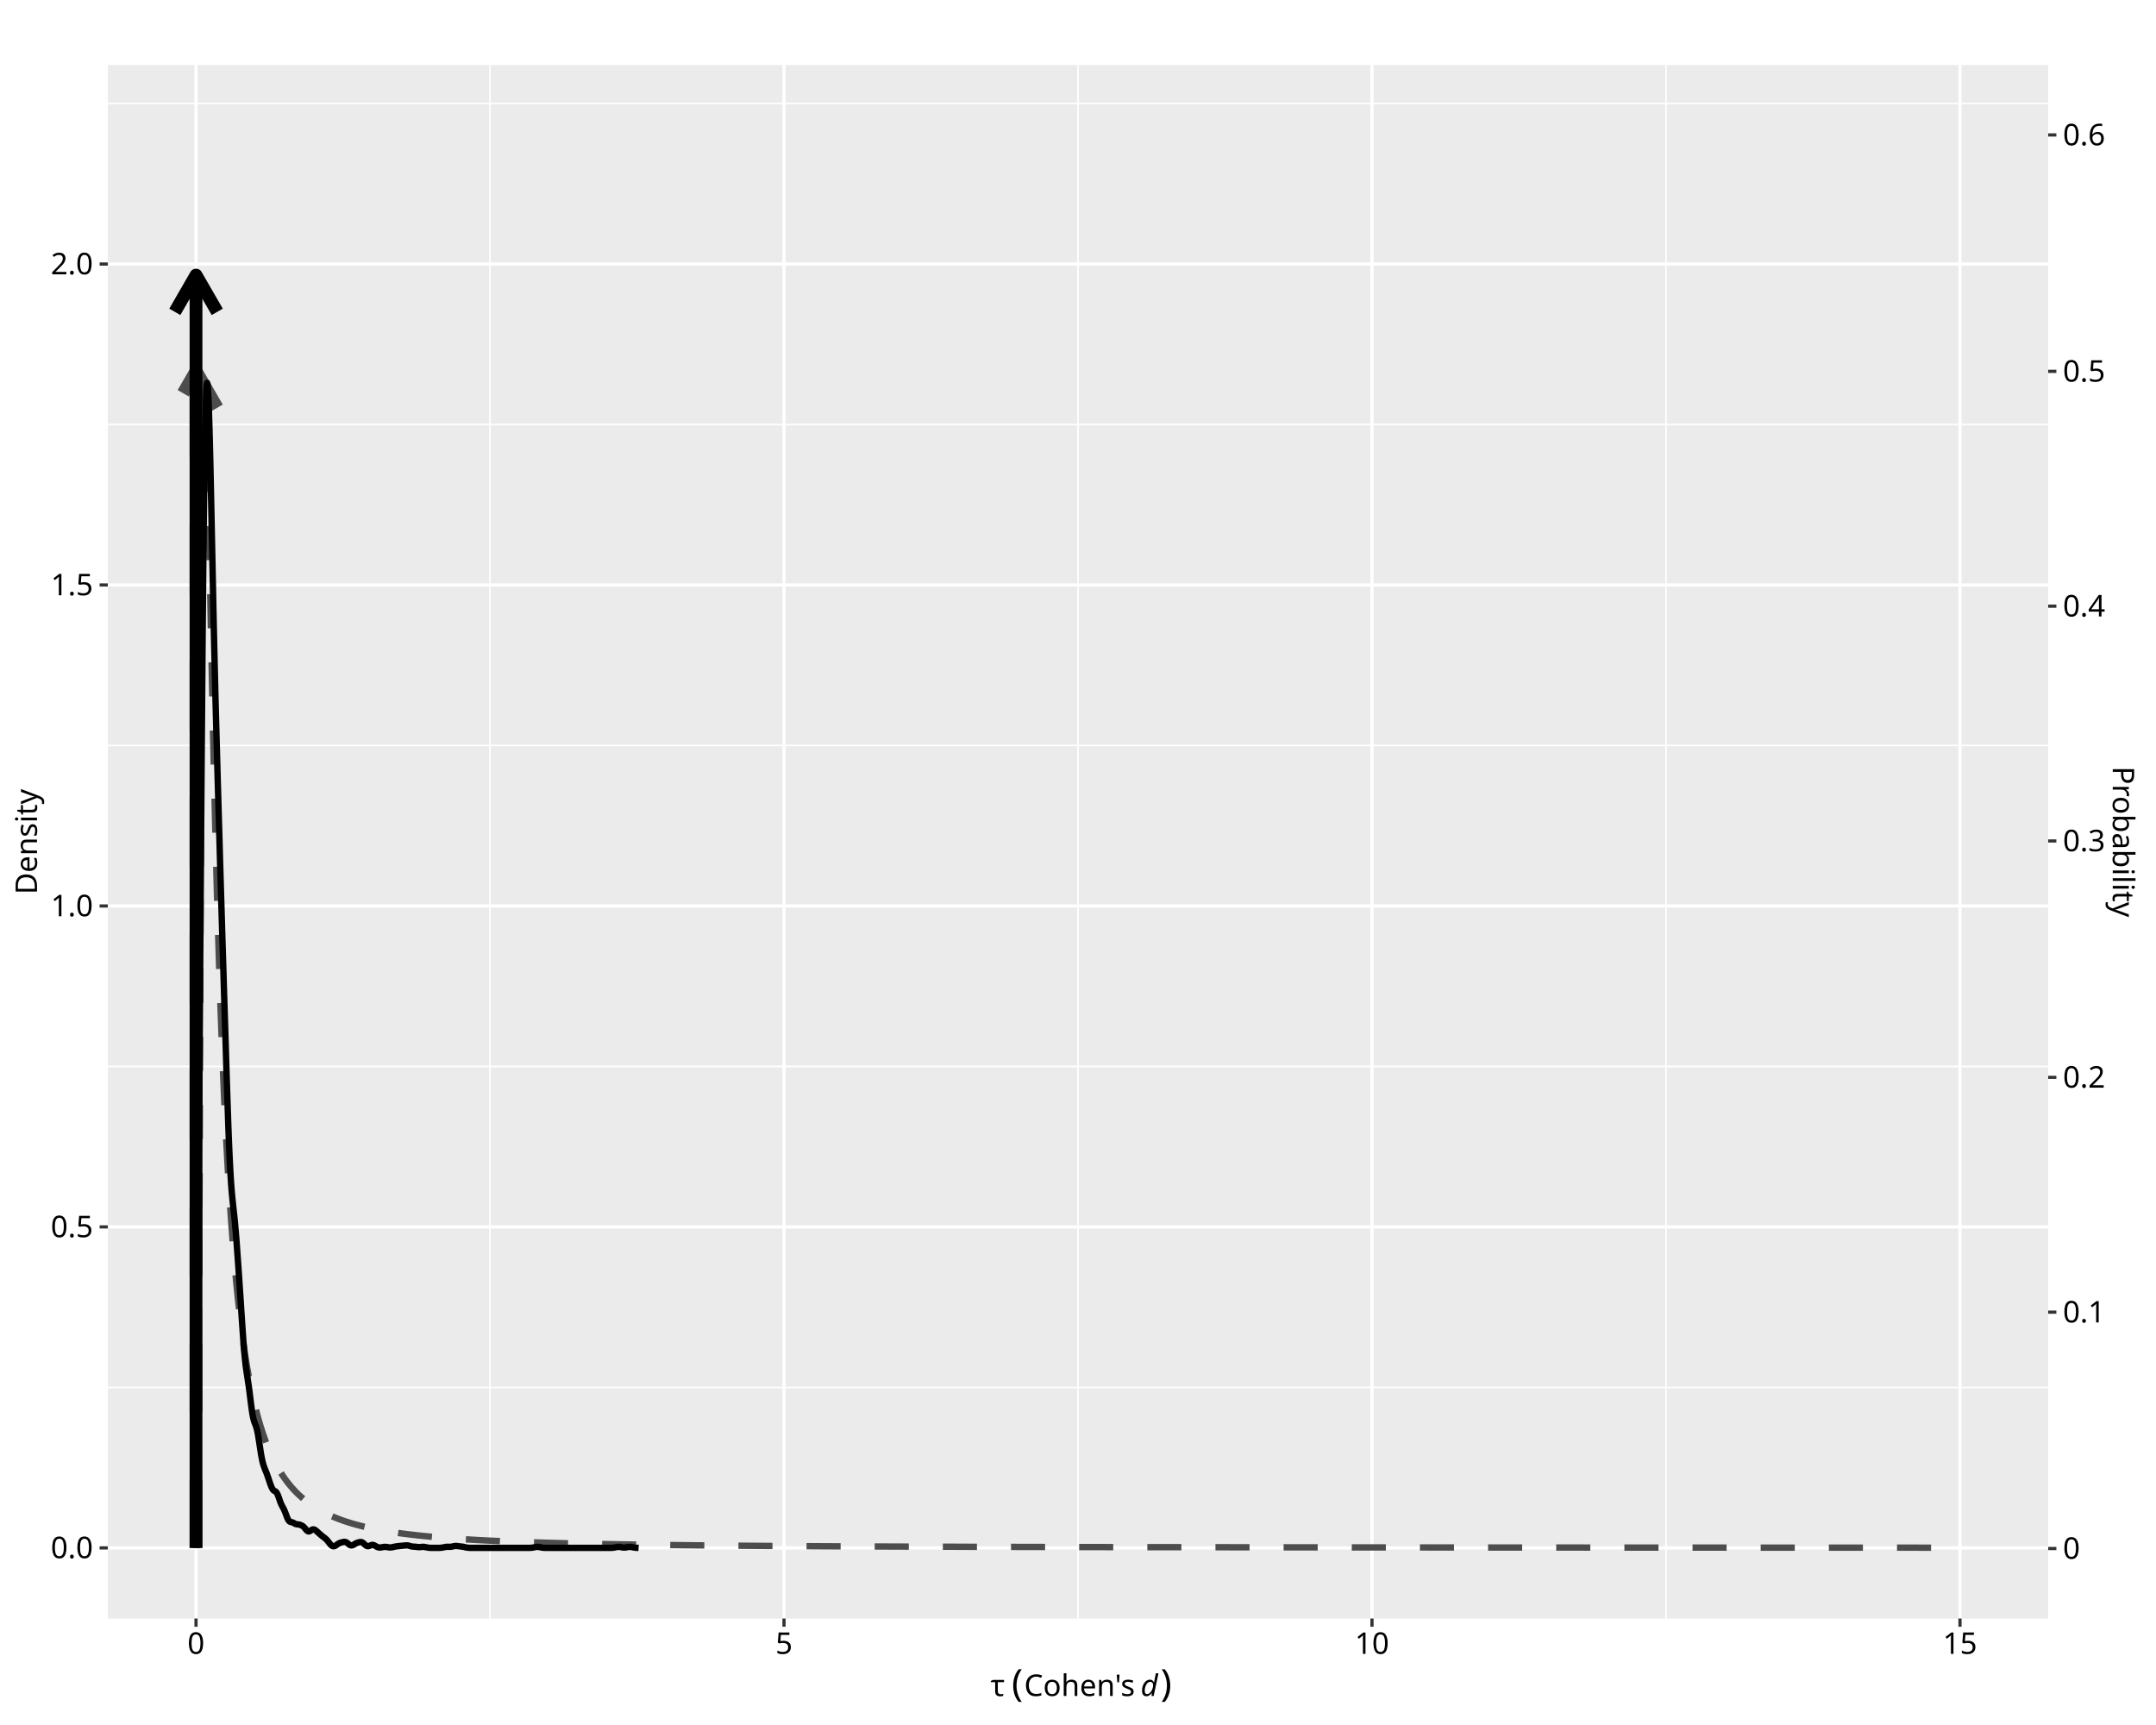
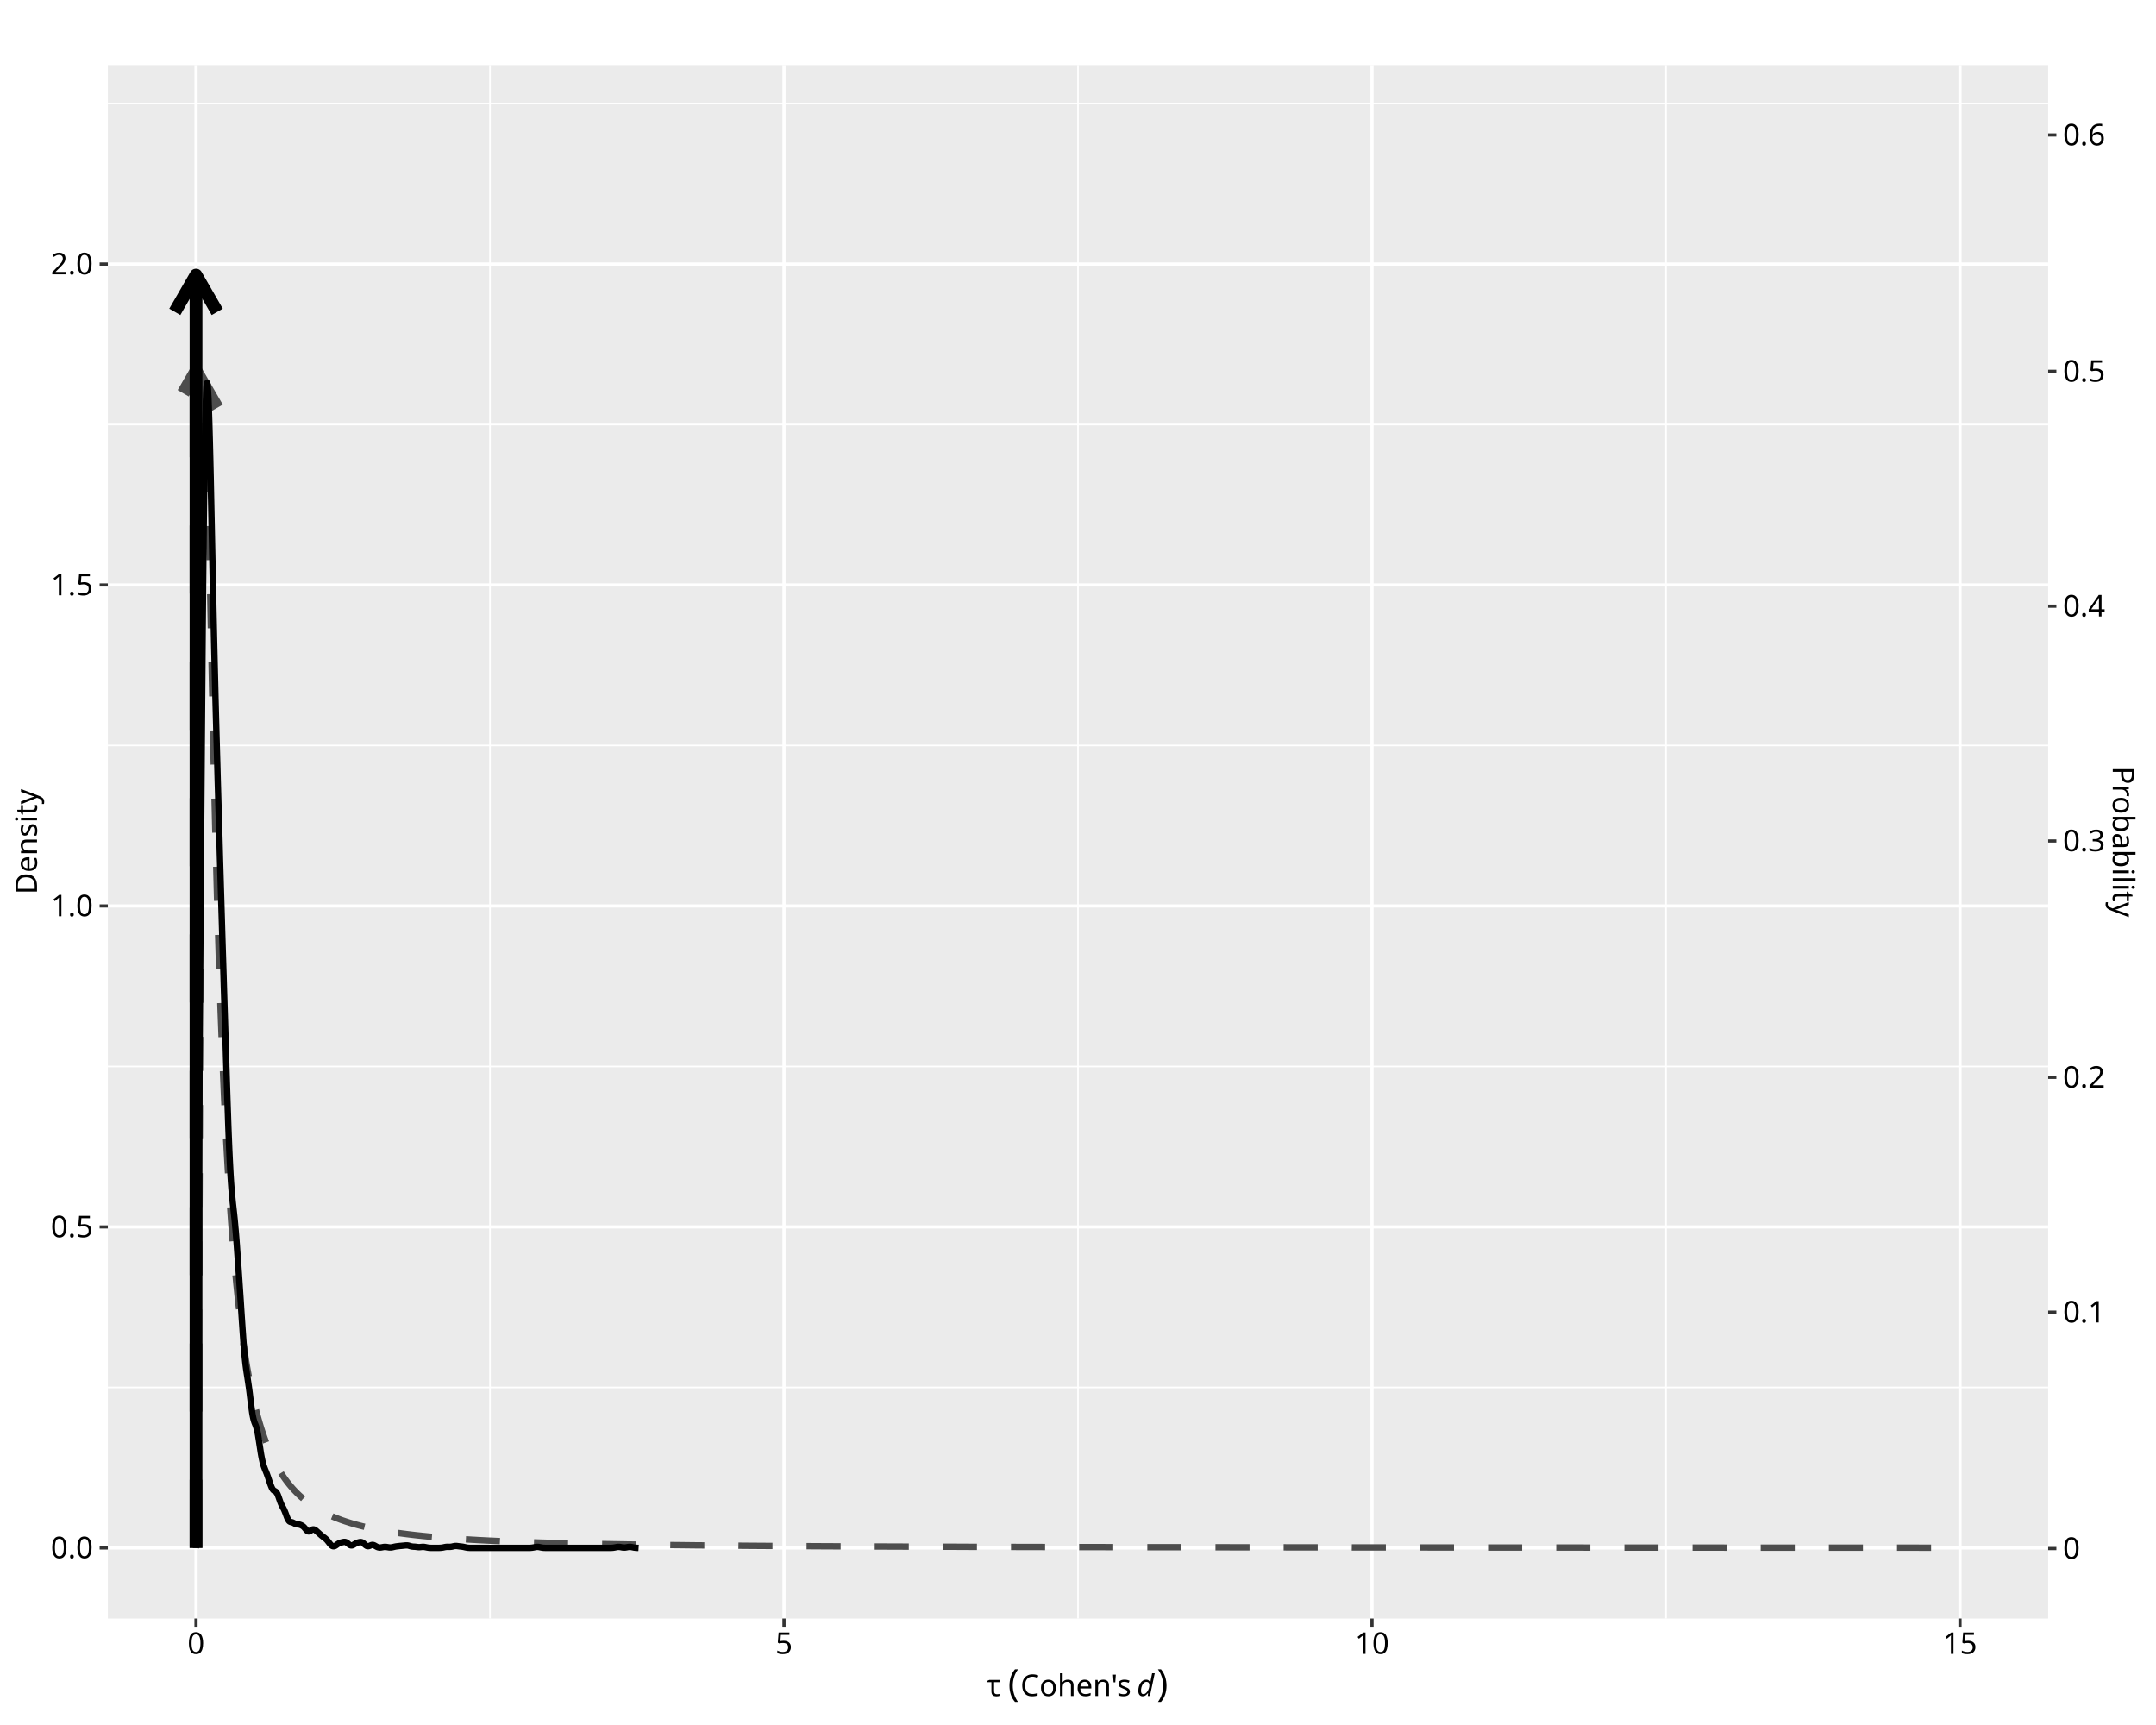
<svg xmlns="http://www.w3.org/2000/svg" class="svglite" data-engine-version="2.0" width="720.00pt" height="576.00pt" viewBox="0 0 720.00 576.00">
  <defs>
    <style type="text/css">
    .svglite line, .svglite polyline, .svglite polygon, .svglite path, .svglite rect, .svglite circle {
      fill: none;
      stroke: #000000;
      stroke-linecap: round;
      stroke-linejoin: round;
      stroke-miterlimit: 10.00;
    }
  </style>
  </defs>
  <rect width="100%" height="100%" style="stroke: none; fill: #FFFFFF;" />
  <defs>
    <clipPath id="cpMC4wMHw3MjAuMDB8MC4wMHw1NzYuMDA=">
      <rect x="0.00" y="0.00" width="720.00" height="576.00" />
    </clipPath>
  </defs>
  <g clip-path="url(#cpMC4wMHw3MjAuMDB8MC4wMHw1NzYuMDA=)">
    <rect x="0.00" y="0.00" width="720.00" height="576.00" style="stroke-width: 1.07; stroke: #FFFFFF; fill: #FFFFFF;" />
  </g>
  <defs>
    <clipPath id="cpMzYuMDF8NjgzLjk5fDIxLjcxfDU0MC40NA==">
      <rect x="36.01" y="21.71" width="647.98" height="518.73" />
    </clipPath>
  </defs>
  <g clip-path="url(#cpMzYuMDF8NjgzLjk5fDIxLjcxfDU0MC40NA==)">
    <rect x="36.01" y="21.71" width="647.98" height="518.73" style="stroke-width: 1.07; stroke: none; fill: #EBEBEB;" />
    <polyline points="36.01,463.27 683.99,463.27 " style="stroke-width: 0.53; stroke: #FFFFFF; stroke-linecap: butt;" />
    <polyline points="36.01,356.10 683.99,356.10 " style="stroke-width: 0.53; stroke: #FFFFFF; stroke-linecap: butt;" />
    <polyline points="36.01,248.92 683.99,248.92 " style="stroke-width: 0.53; stroke: #FFFFFF; stroke-linecap: butt;" />
    <polyline points="36.01,141.75 683.99,141.75 " style="stroke-width: 0.53; stroke: #FFFFFF; stroke-linecap: butt;" />
    <polyline points="36.01,34.57 683.99,34.57 " style="stroke-width: 0.53; stroke: #FFFFFF; stroke-linecap: butt;" />
    <polyline points="163.64,540.44 163.64,21.71 " style="stroke-width: 0.53; stroke: #FFFFFF; stroke-linecap: butt;" />
    <polyline points="360.00,540.44 360.00,21.71 " style="stroke-width: 0.53; stroke: #FFFFFF; stroke-linecap: butt;" />
    <polyline points="556.36,540.44 556.36,21.71 " style="stroke-width: 0.53; stroke: #FFFFFF; stroke-linecap: butt;" />
    <polyline points="36.01,516.86 683.99,516.86 " style="stroke-width: 1.07; stroke: #FFFFFF; stroke-linecap: butt;" />
    <polyline points="36.01,409.68 683.99,409.68 " style="stroke-width: 1.07; stroke: #FFFFFF; stroke-linecap: butt;" />
    <polyline points="36.01,302.51 683.99,302.51 " style="stroke-width: 1.07; stroke: #FFFFFF; stroke-linecap: butt;" />
    <polyline points="36.01,195.33 683.99,195.33 " style="stroke-width: 1.07; stroke: #FFFFFF; stroke-linecap: butt;" />
    <polyline points="36.01,88.16 683.99,88.16 " style="stroke-width: 1.07; stroke: #FFFFFF; stroke-linecap: butt;" />
    <polyline points="65.46,540.44 65.46,21.71 " style="stroke-width: 1.07; stroke: #FFFFFF; stroke-linecap: butt;" />
    <polyline points="261.82,540.44 261.82,21.71 " style="stroke-width: 1.07; stroke: #FFFFFF; stroke-linecap: butt;" />
    <polyline points="458.18,540.44 458.18,21.71 " style="stroke-width: 1.07; stroke: #FFFFFF; stroke-linecap: butt;" />
    <polyline points="654.54,540.44 654.54,21.71 " style="stroke-width: 1.07; stroke: #FFFFFF; stroke-linecap: butt;" />
    <polyline points="65.46,516.86 65.46,516.86 66.05,513.72 66.64,397.95 67.22,235.17 67.81,151.04 68.40,130.08 68.98,141.49 69.57,166.61 70.16,196.04 70.74,225.44 71.33,252.95 71.92,277.91 72.50,300.21 73.09,319.98 73.68,337.48 74.26,352.94 74.85,366.64 75.44,378.79 76.03,389.60 76.61,399.24 77.20,407.86 77.79,415.60 78.37,422.57 78.96,428.86 79.55,434.56 80.13,439.73 80.72,444.44 81.31,448.74 81.89,452.67 82.48,456.28 83.07,459.59 83.65,462.64 84.24,465.46 84.83,468.07 85.41,470.48 86.00,472.72 86.59,474.81 87.17,476.75 87.76,478.56 88.35,480.25 88.93,481.84 89.52,483.32 90.11,484.71 90.69,486.02 91.28,487.25 91.87,488.40 92.45,489.49 93.04,490.52 93.63,491.50 94.21,492.42 94.80,493.29 95.39,494.12 95.97,494.90 96.56,495.64 97.15,496.35 97.73,497.02 98.32,497.66 98.91,498.27 99.49,498.85 100.08,499.41 100.67,499.93 101.25,500.44 101.84,500.92 102.43,501.39 103.01,501.83 103.60,502.25 104.19,502.66 104.77,503.05 105.36,503.42 105.95,503.78 106.53,504.12 107.12,504.46 107.71,504.77 108.29,505.08 108.88,505.37 109.47,505.66 110.05,505.93 110.64,506.20 111.23,506.45 111.81,506.70 112.40,506.93 112.99,507.16 113.57,507.38 114.16,507.60 114.75,507.80 115.33,508.00 115.92,508.19 116.51,508.38 117.09,508.56 117.68,508.74 118.27,508.91 118.85,509.07 119.44,509.23 120.03,509.38 120.61,509.53 121.20,509.68 121.79,509.82 122.37,509.96 122.96,510.09 123.55,510.22 124.14,510.34 124.72,510.47 125.31,510.59 125.90,510.70 126.48,510.81 127.07,510.92 127.66,511.03 128.24,511.13 128.83,511.23 129.42,511.33 130.00,511.43 130.59,511.52 131.18,511.61 131.76,511.70 132.35,511.78 132.94,511.87 133.52,511.95 134.11,512.03 134.70,512.11 135.28,512.18 135.87,512.26 136.46,512.33 137.04,512.40 137.63,512.47 138.22,512.54 138.80,512.61 139.39,512.67 139.98,512.73 140.56,512.79 141.15,512.86 141.74,512.91 142.32,512.97 142.91,513.03 143.50,513.08 144.08,513.14 144.67,513.19 145.26,513.24 145.84,513.29 146.43,513.34 147.02,513.39 147.60,513.44 148.19,513.49 148.78,513.53 149.36,513.58 149.95,513.62 150.54,513.66 151.12,513.70 151.71,513.75 152.30,513.79 152.88,513.83 153.47,513.87 154.06,513.90 154.64,513.94 155.23,513.98 155.82,514.01 156.40,514.05 156.99,514.08 157.58,514.12 158.16,514.15 158.75,514.18 159.34,514.22 159.92,514.25 160.51,514.28 161.10,514.31 161.68,514.34 162.27,514.37 162.86,514.40 163.44,514.43 164.03,514.46 164.62,514.48 165.20,514.51 165.79,514.54 166.38,514.56 166.96,514.59 167.55,514.61 168.14,514.64 168.72,514.66 169.31,514.69 169.90,514.71 170.48,514.73 171.07,514.76 171.66,514.78 172.25,514.80 172.83,514.82 173.42,514.84 174.01,514.87 174.59,514.89 175.18,514.91 175.77,514.93 176.35,514.95 176.94,514.97 177.53,514.99 178.11,515.00 178.70,515.02 179.29,515.04 179.87,515.06 180.46,515.08 181.05,515.10 181.63,515.11 182.22,515.13 182.81,515.15 183.39,515.16 183.98,515.18 184.57,515.20 185.15,515.21 185.74,515.23 186.33,515.24 186.91,515.26 187.50,515.27 188.09,515.29 188.67,515.30 189.26,515.32 189.85,515.33 190.43,515.34 191.02,515.36 191.61,515.37 192.19,515.39 192.78,515.40 193.37,515.41 193.95,515.42 194.54,515.44 195.13,515.45 195.71,515.46 196.30,515.47 196.89,515.49 197.47,515.50 198.06,515.51 198.65,515.52 199.23,515.53 199.82,515.54 200.41,515.56 200.99,515.57 201.58,515.58 202.17,515.59 202.75,515.60 203.34,515.61 203.93,515.62 204.51,515.63 205.10,515.64 205.69,515.65 206.27,515.66 206.86,515.67 207.45,515.68 208.03,515.69 208.62,515.70 209.21,515.71 209.79,515.72 210.38,515.73 210.97,515.73 211.55,515.74 212.14,515.75 212.73,515.76 213.31,515.77 213.90,515.78 214.49,515.79 215.07,515.79 215.66,515.80 216.25,515.81 216.83,515.82 217.42,515.83 218.01,515.83 218.60,515.84 219.18,515.85 219.77,515.86 220.36,515.86 220.94,515.87 221.53,515.88 222.12,515.89 222.70,515.89 223.29,515.90 223.88,515.91 224.46,515.91 225.05,515.92 225.64,515.93 226.22,515.93 226.81,515.94 227.40,515.95 227.98,515.95 228.57,515.96 229.16,515.97 229.74,515.97 230.33,515.98 230.92,515.99 231.50,515.99 232.09,516.00 232.68,516.00 233.26,516.01 233.85,516.01 234.44,516.02 235.02,516.03 235.61,516.03 236.20,516.04 236.78,516.04 237.37,516.05 237.96,516.05 238.54,516.06 239.13,516.06 239.72,516.07 240.30,516.08 240.89,516.08 241.48,516.09 242.06,516.09 242.65,516.10 243.24,516.10 243.82,516.11 244.41,516.11 245.00,516.11 245.58,516.12 246.17,516.12 246.76,516.13 247.34,516.13 247.93,516.14 248.52,516.14 249.10,516.15 249.69,516.15 250.28,516.16 250.86,516.16 251.45,516.16 252.04,516.17 252.62,516.17 253.21,516.18 253.80,516.18 254.38,516.19 254.97,516.19 255.56,516.19 256.14,516.20 256.73,516.20 257.32,516.21 257.90,516.21 258.49,516.21 259.08,516.22 259.66,516.22 260.25,516.23 260.84,516.23 261.42,516.23 262.01,516.24 262.60,516.24 263.18,516.24 263.77,516.25 264.36,516.25 264.94,516.25 265.53,516.26 266.12,516.26 266.71,516.26 267.29,516.27 267.88,516.27 268.47,516.27 269.05,516.28 269.64,516.28 270.23,516.28 270.81,516.29 271.40,516.29 271.99,516.29 272.57,516.30 273.16,516.30 273.75,516.30 274.33,516.31 274.92,516.31 275.51,516.31 276.09,516.32 276.68,516.32 277.27,516.32 277.85,516.32 278.44,516.33 279.03,516.33 279.61,516.33 280.20,516.34 280.79,516.34 281.37,516.34 281.96,516.34 282.55,516.35 283.13,516.35 283.72,516.35 284.31,516.36 284.89,516.36 285.48,516.36 286.07,516.36 286.65,516.37 287.24,516.37 287.83,516.37 288.41,516.37 289.00,516.38 289.59,516.38 290.17,516.38 290.76,516.38 291.35,516.39 291.93,516.39 292.52,516.39 293.11,516.39 293.69,516.40 294.28,516.40 294.87,516.40 295.45,516.40 296.04,516.40 296.63,516.41 297.21,516.41 297.80,516.41 298.39,516.41 298.97,516.42 299.56,516.42 300.15,516.42 300.73,516.42 301.32,516.42 301.91,516.43 302.49,516.43 303.08,516.43 303.67,516.43 304.25,516.43 304.84,516.44 305.43,516.44 306.01,516.44 306.60,516.44 307.19,516.45 307.77,516.45 308.36,516.45 308.95,516.45 309.53,516.45 310.12,516.45 310.71,516.46 311.29,516.46 311.88,516.46 312.47,516.46 313.05,516.46 313.64,516.47 314.23,516.47 314.82,516.47 315.40,516.47 315.99,516.47 316.58,516.48 317.16,516.48 317.75,516.48 318.34,516.48 318.92,516.48 319.51,516.48 320.10,516.49 320.68,516.49 321.27,516.49 321.86,516.49 322.44,516.49 323.03,516.49 323.62,516.50 324.20,516.50 324.79,516.50 325.38,516.50 325.96,516.50 326.55,516.50 327.14,516.51 327.72,516.51 328.31,516.51 328.90,516.51 329.48,516.51 330.07,516.51 330.66,516.51 331.24,516.52 331.83,516.52 332.42,516.52 333.00,516.52 333.59,516.52 334.18,516.52 334.76,516.52 335.35,516.53 335.94,516.53 336.52,516.53 337.11,516.53 337.70,516.53 338.28,516.53 338.87,516.53 339.46,516.54 340.04,516.54 340.63,516.54 341.22,516.54 341.80,516.54 342.39,516.54 342.98,516.54 343.56,516.55 344.15,516.55 344.74,516.55 345.32,516.55 345.91,516.55 346.50,516.55 347.08,516.55 347.67,516.55 348.26,516.56 348.84,516.56 349.43,516.56 350.02,516.56 350.60,516.56 351.19,516.56 351.78,516.56 352.36,516.56 352.95,516.57 353.54,516.57 354.12,516.57 354.71,516.57 355.30,516.57 355.88,516.57 356.47,516.57 357.06,516.57 357.64,516.57 358.23,516.58 358.82,516.58 359.40,516.58 359.99,516.58 360.58,516.58 361.17,516.58 361.75,516.58 362.34,516.58 362.93,516.58 363.51,516.59 364.10,516.59 364.69,516.59 365.27,516.59 365.86,516.59 366.45,516.59 367.03,516.59 367.62,516.59 368.21,516.59 368.79,516.59 369.38,516.60 369.97,516.60 370.55,516.60 371.14,516.60 371.73,516.60 372.31,516.60 372.90,516.60 373.49,516.60 374.07,516.60 374.66,516.60 375.25,516.61 375.83,516.61 376.42,516.61 377.01,516.61 377.59,516.61 378.18,516.61 378.77,516.61 379.35,516.61 379.94,516.61 380.53,516.61 381.11,516.61 381.70,516.62 382.29,516.62 382.87,516.62 383.46,516.62 384.05,516.62 384.63,516.62 385.22,516.62 385.81,516.62 386.39,516.62 386.98,516.62 387.57,516.62 388.15,516.63 388.74,516.63 389.33,516.63 389.91,516.63 390.50,516.63 391.09,516.63 391.67,516.63 392.26,516.63 392.85,516.63 393.43,516.63 394.02,516.63 394.61,516.63 395.19,516.64 395.78,516.64 396.37,516.64 396.95,516.64 397.54,516.64 398.13,516.64 398.71,516.64 399.30,516.64 399.89,516.64 400.47,516.64 401.06,516.64 401.65,516.64 402.23,516.64 402.82,516.65 403.41,516.65 403.99,516.65 404.58,516.65 405.17,516.65 405.75,516.65 406.34,516.65 406.93,516.65 407.51,516.65 408.10,516.65 408.69,516.65 409.28,516.65 409.86,516.65 410.45,516.65 411.04,516.66 411.62,516.66 412.21,516.66 412.80,516.66 413.38,516.66 413.97,516.66 414.56,516.66 415.14,516.66 415.73,516.66 416.32,516.66 416.90,516.66 417.49,516.66 418.08,516.66 418.66,516.66 419.25,516.66 419.84,516.67 420.42,516.67 421.01,516.67 421.60,516.67 422.18,516.67 422.77,516.67 423.36,516.67 423.94,516.67 424.53,516.67 425.12,516.67 425.70,516.67 426.29,516.67 426.88,516.67 427.46,516.67 428.05,516.67 428.64,516.67 429.22,516.67 429.81,516.68 430.40,516.68 430.98,516.68 431.57,516.68 432.16,516.68 432.74,516.68 433.33,516.68 433.92,516.68 434.50,516.68 435.09,516.68 435.68,516.68 436.26,516.68 436.85,516.68 437.44,516.68 438.02,516.68 438.61,516.68 439.20,516.68 439.78,516.69 440.37,516.69 440.96,516.69 441.54,516.69 442.13,516.69 442.72,516.69 443.30,516.69 443.89,516.69 444.48,516.69 445.06,516.69 445.65,516.69 446.24,516.69 446.82,516.69 447.41,516.69 448.00,516.69 448.58,516.69 449.17,516.69 449.76,516.69 450.34,516.69 450.93,516.69 451.52,516.70 452.10,516.70 452.69,516.70 453.28,516.70 453.86,516.70 454.45,516.70 455.04,516.70 455.63,516.70 456.21,516.70 456.80,516.70 457.39,516.70 457.97,516.70 458.56,516.70 459.15,516.70 459.73,516.70 460.32,516.70 460.91,516.70 461.49,516.70 462.08,516.70 462.67,516.70 463.25,516.70 463.84,516.71 464.43,516.71 465.01,516.71 465.60,516.71 466.19,516.71 466.77,516.71 467.36,516.71 467.95,516.71 468.53,516.71 469.12,516.71 469.71,516.71 470.29,516.71 470.88,516.71 471.47,516.71 472.05,516.71 472.64,516.71 473.23,516.71 473.81,516.71 474.40,516.71 474.99,516.71 475.57,516.71 476.16,516.71 476.75,516.71 477.33,516.72 477.92,516.72 478.51,516.72 479.09,516.72 479.68,516.72 480.27,516.72 480.85,516.72 481.44,516.72 482.03,516.72 482.61,516.72 483.20,516.72 483.79,516.72 484.37,516.72 484.96,516.72 485.55,516.72 486.13,516.72 486.72,516.72 487.31,516.72 487.89,516.72 488.48,516.72 489.07,516.72 489.65,516.72 490.24,516.72 490.83,516.72 491.41,516.72 492.00,516.72 492.59,516.73 493.17,516.73 493.76,516.73 494.35,516.73 494.93,516.73 495.52,516.73 496.11,516.73 496.69,516.73 497.28,516.73 497.87,516.73 498.45,516.73 499.04,516.73 499.63,516.73 500.21,516.73 500.80,516.73 501.39,516.73 501.97,516.73 502.56,516.73 503.15,516.73 503.74,516.73 504.32,516.73 504.91,516.73 505.50,516.73 506.08,516.73 506.67,516.73 507.26,516.73 507.84,516.73 508.43,516.73 509.02,516.73 509.60,516.74 510.19,516.74 510.78,516.74 511.36,516.74 511.95,516.74 512.54,516.74 513.12,516.74 513.71,516.74 514.30,516.74 514.88,516.74 515.47,516.74 516.06,516.74 516.64,516.74 517.23,516.74 517.82,516.74 518.40,516.74 518.99,516.74 519.58,516.74 520.16,516.74 520.75,516.74 521.34,516.74 521.92,516.74 522.51,516.74 523.10,516.74 523.68,516.74 524.27,516.74 524.86,516.74 525.44,516.74 526.03,516.74 526.62,516.74 527.20,516.74 527.79,516.74 528.38,516.74 528.96,516.75 529.55,516.75 530.14,516.75 530.72,516.75 531.31,516.75 531.90,516.75 532.48,516.75 533.07,516.75 533.66,516.75 534.24,516.75 534.83,516.75 535.42,516.75 536.00,516.75 536.59,516.75 537.18,516.75 537.76,516.75 538.35,516.75 538.94,516.75 539.52,516.75 540.11,516.75 540.70,516.75 541.28,516.75 541.87,516.75 542.46,516.75 543.04,516.75 543.63,516.75 544.22,516.75 544.80,516.75 545.39,516.75 545.98,516.75 546.56,516.75 547.15,516.75 547.74,516.75 548.32,516.75 548.91,516.75 549.50,516.75 550.08,516.75 550.67,516.76 551.26,516.76 551.85,516.76 552.43,516.76 553.02,516.76 553.61,516.76 554.19,516.76 554.78,516.76 555.37,516.76 555.95,516.76 556.54,516.76 557.13,516.76 557.71,516.76 558.30,516.76 558.89,516.76 559.47,516.76 560.06,516.76 560.65,516.76 561.23,516.76 561.82,516.76 562.41,516.76 562.99,516.76 563.58,516.76 564.17,516.76 564.75,516.76 565.34,516.76 565.93,516.76 566.51,516.76 567.10,516.76 567.69,516.76 568.27,516.76 568.86,516.76 569.45,516.76 570.03,516.76 570.62,516.76 571.21,516.76 571.79,516.76 572.38,516.76 572.97,516.76 573.55,516.76 574.14,516.76 574.73,516.76 575.31,516.76 575.90,516.77 576.49,516.77 577.07,516.77 577.66,516.77 578.25,516.77 578.83,516.77 579.42,516.77 580.01,516.77 580.59,516.77 581.18,516.77 581.77,516.77 582.35,516.77 582.94,516.77 583.53,516.77 584.11,516.77 584.70,516.77 585.29,516.77 585.87,516.77 586.46,516.77 587.05,516.77 587.63,516.77 588.22,516.77 588.81,516.77 589.39,516.77 589.98,516.77 590.57,516.77 591.15,516.77 591.74,516.77 592.33,516.77 592.91,516.77 593.50,516.77 594.09,516.77 594.67,516.77 595.26,516.77 595.85,516.77 596.43,516.77 597.02,516.77 597.61,516.77 598.20,516.77 598.78,516.77 599.37,516.77 599.96,516.77 600.54,516.77 601.13,516.77 601.72,516.77 602.30,516.77 602.89,516.77 603.48,516.77 604.06,516.77 604.65,516.77 605.24,516.78 605.82,516.78 606.41,516.78 607.00,516.78 607.58,516.78 608.17,516.78 608.76,516.78 609.34,516.78 609.93,516.78 610.52,516.78 611.10,516.78 611.69,516.78 612.28,516.78 612.86,516.78 613.45,516.78 614.04,516.78 614.62,516.78 615.21,516.78 615.80,516.78 616.38,516.78 616.97,516.78 617.56,516.78 618.14,516.78 618.73,516.78 619.32,516.78 619.90,516.78 620.49,516.78 621.08,516.78 621.66,516.78 622.25,516.78 622.84,516.78 623.42,516.78 624.01,516.78 624.60,516.78 625.18,516.78 625.77,516.78 626.36,516.78 626.94,516.78 627.53,516.78 628.12,516.78 628.70,516.78 629.29,516.78 629.88,516.78 630.46,516.78 631.05,516.78 631.64,516.78 632.22,516.78 632.81,516.78 633.40,516.78 633.98,516.78 634.57,516.78 635.16,516.78 635.74,516.78 636.33,516.78 636.92,516.78 637.50,516.78 638.09,516.78 638.68,516.78 639.26,516.78 639.85,516.78 640.44,516.78 641.02,516.79 641.61,516.79 642.20,516.79 642.78,516.79 643.37,516.79 643.96,516.79 644.54,516.79 645.13,516.79 645.72,516.79 646.31,516.79 646.89,516.79 647.48,516.79 648.07,516.79 648.65,516.79 649.24,516.79 649.83,516.79 650.41,516.79 651.00,516.79 651.59,516.79 " style="stroke-width: 2.13; stroke: #4D4D4D; stroke-dasharray: 11.38,11.38; stroke-linecap: butt;" />
    <line x1="65.46" y1="516.86" x2="65.46" y2="123.88" style="stroke-width: 4.27; stroke: #4D4D4D; stroke-dasharray: 22.76,22.76; stroke-linecap: butt;" />
    <polyline points="72.55,136.16 65.46,123.88 58.38,136.16 " style="stroke-width: 4.27; stroke: #4D4D4D; stroke-dasharray: 22.76,22.76; stroke-linecap: butt;" />
    <polyline points="65.46,516.86 65.46,478.35 65.61,468.20 65.76,456.34 65.91,442.73 66.06,427.41 66.20,410.46 66.35,392.06 66.50,372.43 66.65,351.85 66.80,330.66 66.94,309.19 67.09,287.83 67.24,266.93 67.39,246.82 67.54,227.81 67.68,210.16 67.83,194.05 67.98,179.64 68.13,167.02 68.28,156.24 68.42,147.28 68.57,140.11 68.72,134.68 68.87,130.89 69.01,128.65 69.16,127.85 69.31,128.37 69.46,130.11 69.61,132.94 69.75,136.76 69.90,141.43 70.05,146.84 70.20,152.84 70.35,159.33 70.49,166.17 70.64,173.26 70.79,180.47 70.94,187.70 71.09,194.87 71.23,201.89 71.38,208.72 71.53,215.32 71.68,221.67 71.83,227.76 71.97,233.63 72.12,239.28 72.27,244.76 72.42,250.11 72.57,255.37 72.71,260.56 72.86,265.72 73.01,270.87 73.16,276.00 73.31,281.13 73.45,286.24 73.60,291.31 73.75,296.34 73.90,301.32 74.05,306.23 74.19,311.08 74.34,315.88 74.49,320.63 74.64,325.36 74.78,330.09 74.93,334.83 75.08,339.60 75.23,344.38 75.38,349.17 75.52,353.96 75.67,358.69 75.82,363.34 75.97,367.86 76.12,372.20 76.26,376.33 76.41,380.19 76.56,383.76 76.71,387.01 76.86,389.93 77.00,392.53 77.15,394.81 77.30,396.81 77.45,398.57 77.60,400.13 77.74,401.56 77.89,402.91 78.04,404.23 78.19,405.59 78.34,407.02 78.48,408.54 78.63,410.17 78.78,411.92 78.93,413.77 79.08,415.71 79.22,417.72 79.37,419.78 79.52,421.88 79.67,424.01 79.82,426.15 79.96,428.32 80.11,430.52 80.26,432.74 80.41,434.98 80.55,437.23 80.70,439.49 80.85,441.72 81.00,443.90 81.15,446.01 81.29,448.01 81.44,449.88 81.59,451.60 81.74,453.16 81.89,454.57 82.03,455.83 82.18,456.96 82.33,458.00 82.48,458.98 82.63,459.92 82.77,460.87 82.92,461.85 83.07,462.88 83.22,463.96 83.37,465.10 83.51,466.28 83.66,467.47 83.81,468.65 83.96,469.79 84.11,470.86 84.25,471.83 84.40,472.68 84.55,473.41 84.70,474.03 84.85,474.53 84.99,474.96 85.14,475.34 85.29,475.71 85.44,476.09 85.58,476.53 85.73,477.04 85.88,477.64 86.03,478.34 86.18,479.14 86.32,480.02 86.47,480.96 86.62,481.94 86.77,482.93 86.92,483.92 87.06,484.86 87.21,485.76 87.36,486.58 87.51,487.32 87.66,487.99 87.80,488.57 87.95,489.09 88.10,489.55 88.25,489.97 88.40,490.36 88.54,490.73 88.69,491.09 88.84,491.45 88.99,491.83 89.14,492.21 89.28,492.62 89.43,493.03 89.58,493.47 89.73,493.91 89.88,494.35 90.02,494.80 90.17,495.23 90.32,495.66 90.47,496.05 90.62,496.42 90.76,496.76 90.91,497.04 91.06,497.29 91.21,497.48 91.35,497.63 91.50,497.74 91.65,497.83 91.80,497.91 91.95,497.99 92.09,498.09 92.24,498.24 92.39,498.43 92.54,498.67 92.69,498.97 92.83,499.32 92.98,499.71 93.13,500.13 93.28,500.57 93.43,501.00 93.57,501.41 93.72,501.80 93.87,502.15 94.02,502.48 94.17,502.77 94.31,503.05 94.46,503.32 94.61,503.59 94.76,503.88 94.91,504.19 95.05,504.53 95.20,504.89 95.35,505.27 95.50,505.67 95.65,506.07 95.79,506.46 95.94,506.83 96.09,507.17 96.24,507.45 96.39,507.69 96.53,507.88 96.68,508.02 96.83,508.11 96.98,508.18 97.12,508.22 97.27,508.25 97.42,508.28 97.57,508.32 97.72,508.37 97.86,508.44 98.01,508.51 98.16,508.59 98.31,508.68 98.46,508.76 98.60,508.83 98.75,508.89 98.90,508.94 99.05,508.97 99.20,508.99 99.34,509.00 99.49,509.01 99.64,509.03 99.79,509.05 99.94,509.08 100.08,509.11 100.23,509.16 100.38,509.21 100.53,509.27 100.68,509.34 100.82,509.42 100.97,509.51 101.12,509.60 101.27,509.72 101.42,509.85 101.56,509.99 101.71,510.16 101.86,510.33 102.01,510.51 102.15,510.69 102.30,510.87 102.45,511.02 102.60,511.16 102.75,511.26 102.89,511.33 103.04,511.36 103.19,511.35 103.34,511.31 103.49,511.25 103.63,511.16 103.78,511.06 103.93,510.96 104.08,510.86 104.23,510.78 104.37,510.72 104.52,510.69 104.67,510.68 104.82,510.70 104.97,510.75 105.11,510.82 105.26,510.91 105.41,511.01 105.56,511.13 105.71,511.25 105.85,511.38 106.00,511.51 106.15,511.65 106.30,511.78 106.45,511.91 106.59,512.05 106.74,512.18 106.89,512.31 107.04,512.44 107.19,512.57 107.33,512.70 107.48,512.82 107.63,512.94 107.78,513.06 107.92,513.17 108.07,513.28 108.22,513.39 108.37,513.50 108.52,513.62 108.66,513.74 108.81,513.87 108.96,514.01 109.11,514.16 109.26,514.32 109.40,514.50 109.55,514.68 109.70,514.87 109.85,515.06 110.00,515.26 110.14,515.44 110.29,515.62 110.44,515.79 110.59,515.93 110.74,516.06 110.88,516.16 111.03,516.24 111.18,516.29 111.33,516.32 111.48,516.31 111.62,516.29 111.77,516.24 111.92,516.17 112.07,516.09 112.22,515.99 112.36,515.89 112.51,515.78 112.66,515.67 112.81,515.57 112.96,515.47 113.10,515.38 113.25,515.31 113.40,515.24 113.55,515.18 113.69,515.13 113.84,515.09 113.99,515.05 114.14,515.01 114.29,514.97 114.43,514.94 114.58,514.90 114.73,514.88 114.88,514.86 115.03,514.85 115.17,514.86 115.32,514.88 115.47,514.93 115.62,514.99 115.77,515.08 115.91,515.18 116.06,515.29 116.21,515.41 116.36,515.54 116.51,515.66 116.65,515.77 116.80,515.87 116.95,515.94 117.10,516.00 117.25,516.03 117.39,516.04 117.54,516.02 117.69,515.98 117.84,515.93 117.99,515.85 118.13,515.77 118.28,515.68 118.43,515.59 118.58,515.50 118.72,515.42 118.87,515.34 119.02,515.27 119.17,515.21 119.32,515.15 119.46,515.10 119.61,515.05 119.76,515.01 119.91,514.97 120.06,514.94 120.20,514.91 120.35,514.90 120.50,514.90 120.65,514.92 120.80,514.96 120.94,515.02 121.09,515.11 121.24,515.21 121.39,515.33 121.54,515.46 121.68,515.60 121.83,515.74 121.98,515.87 122.13,515.99 122.28,516.09 122.42,516.18 122.57,516.24 122.72,516.28 122.87,516.29 123.02,516.28 123.16,516.25 123.31,516.21 123.46,516.15 123.61,516.09 123.76,516.02 123.90,515.96 124.05,515.91 124.20,515.88 124.35,515.86 124.49,515.86 124.64,515.89 124.79,515.93 124.94,515.99 125.09,516.06 125.23,516.14 125.38,516.23 125.53,516.31 125.68,516.40 125.83,516.48 125.97,516.54 126.12,516.60 126.27,516.65 126.42,516.69 126.57,516.71 126.71,516.73 126.86,516.73 127.01,516.73 127.16,516.72 127.31,516.70 127.45,516.67 127.60,516.65 127.75,516.62 127.90,516.59 128.05,516.56 128.19,516.54 128.34,516.53 128.49,516.52 128.64,516.52 128.79,516.52 128.93,516.54 129.08,516.55 129.23,516.58 129.38,516.60 129.53,516.63 129.67,516.65 129.82,516.68 129.97,516.69 130.12,516.71 130.26,516.71 130.41,516.71 130.56,516.70 130.71,516.69 130.86,516.66 131.00,516.64 131.15,516.61 131.30,516.57 131.45,516.54 131.60,516.50 131.74,516.47 131.89,516.44 132.04,516.41 132.19,516.38 132.34,516.36 132.48,516.34 132.63,516.32 132.78,516.30 132.93,516.28 133.08,516.27 133.22,516.25 133.37,516.23 133.52,516.22 133.67,516.20 133.82,516.19 133.96,516.18 134.11,516.16 134.26,516.15 134.41,516.14 134.56,516.12 134.70,516.11 134.85,516.09 135.00,516.08 135.15,516.06 135.29,516.05 135.44,516.03 135.59,516.02 135.74,516.02 135.89,516.02 136.03,516.03 136.18,516.05 136.33,516.07 136.48,516.11 136.63,516.15 136.77,516.19 136.92,516.23 137.07,516.28 137.22,516.32 137.37,516.35 137.51,516.38 137.66,516.41 137.81,516.42 137.96,516.44 138.11,516.45 138.25,516.45 138.40,516.46 138.55,516.47 138.70,516.48 138.85,516.50 138.99,516.52 139.14,516.53 139.29,516.55 139.44,516.57 139.59,516.59 139.73,516.60 139.88,516.60 140.03,516.60 140.18,516.60 140.33,516.59 140.47,516.57 140.62,516.56 140.77,516.54 140.92,516.53 141.06,516.52 141.21,516.51 141.36,516.51 141.51,516.52 141.66,516.53 141.80,516.56 141.95,516.58 142.10,516.61 142.25,516.64 142.40,516.67 142.54,516.70 142.69,516.73 142.84,516.75 142.99,516.78 143.14,516.80 143.28,516.81 143.43,516.82 143.58,516.83 143.73,516.84 143.88,516.85 144.02,516.85 144.17,516.85 144.32,516.86 144.47,516.86 144.62,516.86 144.76,516.86 144.91,516.86 145.06,516.86 145.21,516.86 145.36,516.86 145.50,516.86 145.65,516.86 145.80,516.86 145.95,516.86 146.10,516.86 146.24,516.86 146.39,516.85 146.54,516.85 146.69,516.85 146.83,516.84 146.98,516.84 147.13,516.83 147.28,516.81 147.43,516.80 147.57,516.78 147.72,516.76 147.87,516.73 148.02,516.71 148.17,516.68 148.31,516.64 148.46,516.61 148.61,516.58 148.76,516.56 148.91,516.53 149.05,516.52 149.20,516.50 149.35,516.50 149.50,516.49 149.65,516.50 149.79,516.50 149.94,516.50 150.09,516.51 150.24,516.51 150.39,516.50 150.53,516.49 150.68,516.47 150.83,516.45 150.98,516.42 151.13,516.39 151.27,516.35 151.42,516.32 151.57,516.29 151.72,516.26 151.87,516.24 152.01,516.22 152.16,516.22 152.31,516.21 152.46,516.22 152.60,516.23 152.75,516.25 152.90,516.27 153.05,516.29 153.20,516.31 153.34,516.33 153.49,516.35 153.64,516.36 153.79,516.38 153.94,516.39 154.08,516.41 154.23,516.43 154.38,516.45 154.53,516.47 154.68,516.50 154.82,516.53 154.97,516.56 155.12,516.59 155.27,516.63 155.42,516.66 155.56,516.69 155.71,516.72 155.86,516.75 156.01,516.77 156.16,516.79 156.30,516.81 156.45,516.82 156.60,516.83 156.75,516.84 156.90,516.85 157.04,516.85 157.19,516.85 157.34,516.86 157.49,516.86 157.63,516.86 157.78,516.86 157.93,516.86 158.08,516.86 158.23,516.86 158.37,516.86 158.52,516.86 158.67,516.86 158.82,516.86 158.97,516.86 159.11,516.86 159.26,516.86 159.41,516.86 159.56,516.86 159.71,516.86 159.85,516.86 160.00,516.86 160.15,516.86 160.30,516.86 160.45,516.86 160.59,516.86 160.74,516.86 160.89,516.86 161.04,516.86 161.19,516.86 161.33,516.86 161.48,516.86 161.63,516.86 161.78,516.86 161.93,516.86 162.07,516.86 162.22,516.86 162.37,516.86 162.52,516.86 162.67,516.86 162.81,516.86 162.96,516.86 163.11,516.86 163.26,516.86 163.40,516.86 163.55,516.86 163.70,516.86 163.85,516.86 164.00,516.86 164.14,516.86 164.29,516.86 164.44,516.86 164.59,516.86 164.74,516.86 164.88,516.86 165.03,516.86 165.18,516.86 165.33,516.86 165.48,516.86 165.62,516.86 165.77,516.86 165.92,516.86 166.07,516.86 166.22,516.86 166.36,516.86 166.51,516.86 166.66,516.86 166.81,516.86 166.96,516.86 167.10,516.86 167.25,516.86 167.40,516.86 167.55,516.86 167.70,516.86 167.84,516.86 167.99,516.86 168.14,516.86 168.29,516.86 168.44,516.86 168.58,516.86 168.73,516.86 168.88,516.86 169.03,516.86 169.17,516.86 169.32,516.86 169.47,516.86 169.62,516.86 169.77,516.86 169.91,516.86 170.06,516.86 170.21,516.86 170.36,516.86 170.51,516.86 170.65,516.86 170.80,516.86 170.95,516.86 171.10,516.86 171.25,516.86 171.39,516.86 171.54,516.86 171.69,516.86 171.84,516.86 171.99,516.86 172.13,516.86 172.28,516.86 172.43,516.86 172.58,516.86 172.73,516.86 172.87,516.86 173.02,516.86 173.17,516.86 173.32,516.86 173.47,516.86 173.61,516.86 173.76,516.86 173.91,516.86 174.06,516.86 174.20,516.86 174.35,516.86 174.50,516.86 174.65,516.86 174.80,516.86 174.94,516.86 175.09,516.86 175.24,516.86 175.39,516.86 175.54,516.86 175.68,516.86 175.83,516.86 175.98,516.86 176.13,516.86 176.28,516.86 176.42,516.86 176.57,516.85 176.72,516.85 176.87,516.85 177.02,516.84 177.16,516.84 177.31,516.83 177.46,516.81 177.61,516.80 177.76,516.78 177.90,516.76 178.05,516.73 178.20,516.71 178.35,516.68 178.50,516.65 178.64,516.61 178.79,516.59 178.94,516.56 179.09,516.54 179.24,516.53 179.38,516.52 179.53,516.52 179.68,516.53 179.83,516.54 179.97,516.56 180.12,516.59 180.27,516.62 180.42,516.65 180.57,516.68 180.71,516.71 180.86,516.74 181.01,516.76 181.16,516.78 181.31,516.80 181.45,516.82 181.60,516.83 181.75,516.84 181.90,516.84 182.05,516.85 182.19,516.85 182.34,516.85 182.49,516.86 182.64,516.86 182.79,516.86 182.93,516.86 183.08,516.86 183.23,516.86 183.38,516.86 183.53,516.86 183.67,516.86 183.82,516.86 183.97,516.86 184.12,516.86 184.27,516.86 184.41,516.86 184.56,516.86 184.71,516.86 184.86,516.86 185.01,516.86 185.15,516.86 185.30,516.86 185.45,516.86 185.60,516.86 185.74,516.86 185.89,516.86 186.04,516.86 186.19,516.86 186.34,516.86 186.48,516.86 186.63,516.86 186.78,516.86 186.93,516.86 187.08,516.86 187.22,516.86 187.37,516.86 187.52,516.86 187.67,516.86 187.82,516.86 187.96,516.86 188.11,516.86 188.26,516.86 188.41,516.86 188.56,516.86 188.70,516.86 188.85,516.86 189.00,516.86 189.15,516.86 189.30,516.86 189.44,516.86 189.59,516.86 189.74,516.86 189.89,516.86 190.04,516.86 190.18,516.86 190.33,516.86 190.48,516.86 190.63,516.86 190.77,516.86 190.92,516.86 191.07,516.86 191.22,516.86 191.37,516.86 191.51,516.86 191.66,516.86 191.81,516.86 191.96,516.86 192.11,516.86 192.25,516.86 192.40,516.86 192.55,516.86 192.70,516.86 192.85,516.86 192.99,516.86 193.14,516.86 193.29,516.86 193.44,516.86 193.59,516.86 193.73,516.86 193.88,516.86 194.03,516.86 194.18,516.86 194.33,516.86 194.47,516.86 194.62,516.86 194.77,516.86 194.92,516.86 195.07,516.86 195.21,516.86 195.36,516.86 195.51,516.86 195.66,516.86 195.81,516.86 195.95,516.86 196.10,516.86 196.25,516.86 196.40,516.86 196.54,516.86 196.69,516.86 196.84,516.86 196.99,516.86 197.14,516.86 197.28,516.86 197.43,516.86 197.58,516.86 197.73,516.86 197.88,516.86 198.02,516.86 198.17,516.86 198.32,516.86 198.47,516.86 198.62,516.86 198.76,516.86 198.91,516.86 199.06,516.86 199.21,516.86 199.36,516.86 199.50,516.86 199.65,516.86 199.80,516.86 199.95,516.86 200.10,516.86 200.24,516.86 200.39,516.86 200.54,516.86 200.69,516.86 200.84,516.86 200.98,516.86 201.13,516.86 201.28,516.86 201.43,516.86 201.58,516.86 201.72,516.86 201.87,516.86 202.02,516.86 202.17,516.86 202.31,516.86 202.46,516.86 202.61,516.86 202.76,516.86 202.91,516.86 203.05,516.86 203.20,516.86 203.35,516.86 203.50,516.86 203.65,516.86 203.79,516.85 203.94,516.85 204.09,516.85 204.24,516.84 204.39,516.83 204.53,516.82 204.68,516.81 204.83,516.79 204.98,516.77 205.13,516.74 205.27,516.72 205.42,516.69 205.57,516.66 205.72,516.63 205.87,516.60 206.01,516.57 206.16,516.55 206.31,516.53 206.46,516.52 206.61,516.52 206.75,516.52 206.90,516.54 207.05,516.55 207.20,516.58 207.34,516.60 207.49,516.63 207.64,516.66 207.79,516.69 207.94,516.71 208.08,516.73 208.23,516.74 208.38,516.75 208.53,516.75 208.68,516.74 208.82,516.73 208.97,516.71 209.12,516.68 209.27,516.66 209.42,516.63 209.56,516.60 209.71,516.57 209.86,516.55 210.01,516.53 210.16,516.52 210.30,516.52 210.45,516.52 210.60,516.53 210.75,516.55 210.90,516.57 211.04,516.60 211.19,516.63 211.34,516.66 211.49,516.69 211.64,516.72 211.78,516.75 211.93,516.77 212.08,516.79 212.23,516.81 212.38,516.82 212.52,516.83 212.67,516.84 212.82,516.85 212.97,516.85 213.11,516.85 213.26,516.86 " style="stroke-width: 2.13; stroke-linecap: butt;" />
    <line x1="65.46" y1="516.86" x2="65.46" y2="91.85" style="stroke-width: 4.27; stroke-linecap: butt;" />
    <polyline points="72.55,104.13 65.46,91.85 58.38,104.13 " style="stroke-width: 4.27; stroke-linecap: butt;" />
  </g>
  <g clip-path="url(#cpMC4wMHw3MjAuMDB8MC4wMHw1NzYuMDA=)">
    <text x="31.08" y="520.30" text-anchor="end" style="font-size: 10.00px; font-family: sans;" textLength="13.90px" lengthAdjust="spacingAndGlyphs">0.0</text>
    <text x="31.08" y="413.12" text-anchor="end" style="font-size: 10.00px; font-family: sans;" textLength="13.90px" lengthAdjust="spacingAndGlyphs">0.5</text>
    <text x="31.08" y="305.95" text-anchor="end" style="font-size: 10.00px; font-family: sans;" textLength="13.90px" lengthAdjust="spacingAndGlyphs">1.0</text>
    <text x="31.08" y="198.77" text-anchor="end" style="font-size: 10.00px; font-family: sans;" textLength="13.90px" lengthAdjust="spacingAndGlyphs">1.5</text>
    <text x="31.08" y="91.60" text-anchor="end" style="font-size: 10.00px; font-family: sans;" textLength="13.90px" lengthAdjust="spacingAndGlyphs">2.0</text>
    <polyline points="33.27,516.86 36.01,516.86 " style="stroke-width: 1.07; stroke: #333333; stroke-linecap: butt;" />
    <polyline points="33.27,409.68 36.01,409.68 " style="stroke-width: 1.07; stroke: #333333; stroke-linecap: butt;" />
    <polyline points="33.27,302.51 36.01,302.51 " style="stroke-width: 1.07; stroke: #333333; stroke-linecap: butt;" />
    <polyline points="33.27,195.33 36.01,195.33 " style="stroke-width: 1.07; stroke: #333333; stroke-linecap: butt;" />
    <polyline points="33.27,88.16 36.01,88.16 " style="stroke-width: 1.07; stroke: #333333; stroke-linecap: butt;" />
    <polyline points="683.99,517.07 686.73,517.07 " style="stroke-width: 1.07; stroke: #333333; stroke-linecap: butt;" />
    <polyline points="683.99,438.15 686.73,438.15 " style="stroke-width: 1.07; stroke: #333333; stroke-linecap: butt;" />
    <polyline points="683.99,359.74 686.73,359.74 " style="stroke-width: 1.07; stroke: #333333; stroke-linecap: butt;" />
    <polyline points="683.99,280.81 686.73,280.81 " style="stroke-width: 1.07; stroke: #333333; stroke-linecap: butt;" />
    <polyline points="683.99,202.41 686.73,202.41 " style="stroke-width: 1.07; stroke: #333333; stroke-linecap: butt;" />
    <polyline points="683.99,124.00 686.73,124.00 " style="stroke-width: 1.07; stroke: #333333; stroke-linecap: butt;" />
    <polyline points="683.99,45.07 686.73,45.07 " style="stroke-width: 1.07; stroke: #333333; stroke-linecap: butt;" />
    <text x="688.92" y="520.51" style="font-size: 10.00px; font-family: sans;" textLength="5.56px" lengthAdjust="spacingAndGlyphs">0</text>
    <text x="688.92" y="441.59" style="font-size: 10.00px; font-family: sans;" textLength="13.90px" lengthAdjust="spacingAndGlyphs">0.1</text>
    <text x="688.92" y="363.18" style="font-size: 10.00px; font-family: sans;" textLength="13.90px" lengthAdjust="spacingAndGlyphs">0.2</text>
    <text x="688.92" y="284.25" style="font-size: 10.00px; font-family: sans;" textLength="13.90px" lengthAdjust="spacingAndGlyphs">0.3</text>
    <text x="688.92" y="205.85" style="font-size: 10.00px; font-family: sans;" textLength="13.90px" lengthAdjust="spacingAndGlyphs">0.4</text>
    <text x="688.92" y="127.44" style="font-size: 10.00px; font-family: sans;" textLength="13.90px" lengthAdjust="spacingAndGlyphs">0.5</text>
    <text x="688.92" y="48.52" style="font-size: 10.00px; font-family: sans;" textLength="13.90px" lengthAdjust="spacingAndGlyphs">0.6</text>
    <polyline points="65.46,543.18 65.46,540.44 " style="stroke-width: 1.07; stroke: #333333; stroke-linecap: butt;" />
    <polyline points="261.82,543.18 261.82,540.44 " style="stroke-width: 1.07; stroke: #333333; stroke-linecap: butt;" />
    <polyline points="458.18,543.18 458.18,540.44 " style="stroke-width: 1.07; stroke: #333333; stroke-linecap: butt;" />
    <polyline points="654.54,543.18 654.54,540.44 " style="stroke-width: 1.07; stroke: #333333; stroke-linecap: butt;" />
    <text x="65.46" y="552.25" text-anchor="middle" style="font-size: 10.00px; font-family: sans;" textLength="5.56px" lengthAdjust="spacingAndGlyphs">0</text>
    <text x="261.82" y="552.25" text-anchor="middle" style="font-size: 10.00px; font-family: sans;" textLength="5.56px" lengthAdjust="spacingAndGlyphs">5</text>
    <text x="458.18" y="552.25" text-anchor="middle" style="font-size: 10.00px; font-family: sans;" textLength="11.12px" lengthAdjust="spacingAndGlyphs">10</text>
    <text x="654.54" y="552.25" text-anchor="middle" style="font-size: 10.00px; font-family: sans;" textLength="11.12px" lengthAdjust="spacingAndGlyphs">15</text>
-     <text x="328.29" y="566.31" style="font-size: 10.00px; font-family: sans;" textLength="2.50px" lengthAdjust="spacingAndGlyphs"> </text>
-     <text x="330.79" y="566.31" style="font-size: 10.00px; font-family: sans;" textLength="4.57px" lengthAdjust="spacingAndGlyphs">τ</text>
-     <text x="335.36" y="566.31" style="font-size: 10.00px; font-family: sans;" textLength="2.50px" lengthAdjust="spacingAndGlyphs"> </text>
-     <text x="337.86" y="566.31" style="font-size: 12.50px; font-family: sans;" textLength="4.16px" lengthAdjust="spacingAndGlyphs">(</text>
-     <text x="342.02" y="566.31" style="font-size: 10.00px; font-family: sans;" textLength="36.38px" lengthAdjust="spacingAndGlyphs">Cohen's</text>
-     <text x="378.41" y="566.31" style="font-size: 10.00px; font-family: sans;" textLength="2.50px" lengthAdjust="spacingAndGlyphs"> </text>
-     <text x="380.91" y="566.31" style="font-size: 10.00px; font-style: italic; font-family: sans;" textLength="5.56px" lengthAdjust="spacingAndGlyphs">d</text>
-     <text x="387.56" y="566.31" style="font-size: 12.50px; font-family: sans;" textLength="4.16px" lengthAdjust="spacingAndGlyphs">)</text>
+     <text x="329.54" y="566.31" style="font-size: 10.00px; font-family: sans;" textLength="4.57px" lengthAdjust="spacingAndGlyphs">τ</text>
+     <text x="334.11" y="566.31" style="font-size: 10.00px; font-family: sans;" textLength="2.50px" lengthAdjust="spacingAndGlyphs"> </text>
+     <text x="336.61" y="566.31" style="font-size: 12.50px; font-family: sans;" textLength="4.16px" lengthAdjust="spacingAndGlyphs">(</text>
+     <text x="340.77" y="566.31" style="font-size: 10.00px; font-family: sans;" textLength="36.38px" lengthAdjust="spacingAndGlyphs">Cohen's</text>
+     <text x="377.16" y="566.31" style="font-size: 10.00px; font-family: sans;" textLength="2.50px" lengthAdjust="spacingAndGlyphs"> </text>
+     <text x="379.66" y="566.31" style="font-size: 10.00px; font-style: italic; font-family: sans;" textLength="5.56px" lengthAdjust="spacingAndGlyphs">d</text>
+     <text x="386.31" y="566.31" style="font-size: 12.50px; font-family: sans;" textLength="4.16px" lengthAdjust="spacingAndGlyphs">)</text>
    <text transform="translate(12.36,281.07) rotate(-90)" text-anchor="middle" style="font-size: 10.00px; font-family: sans;" textLength="33.35px" lengthAdjust="spacingAndGlyphs">Density</text>
    <text transform="translate(705.56,281.07) rotate(90)" text-anchor="middle" style="font-size: 10.00px; font-family: sans;" textLength="46.69px" lengthAdjust="spacingAndGlyphs">Probability</text>
  </g>
</svg>
